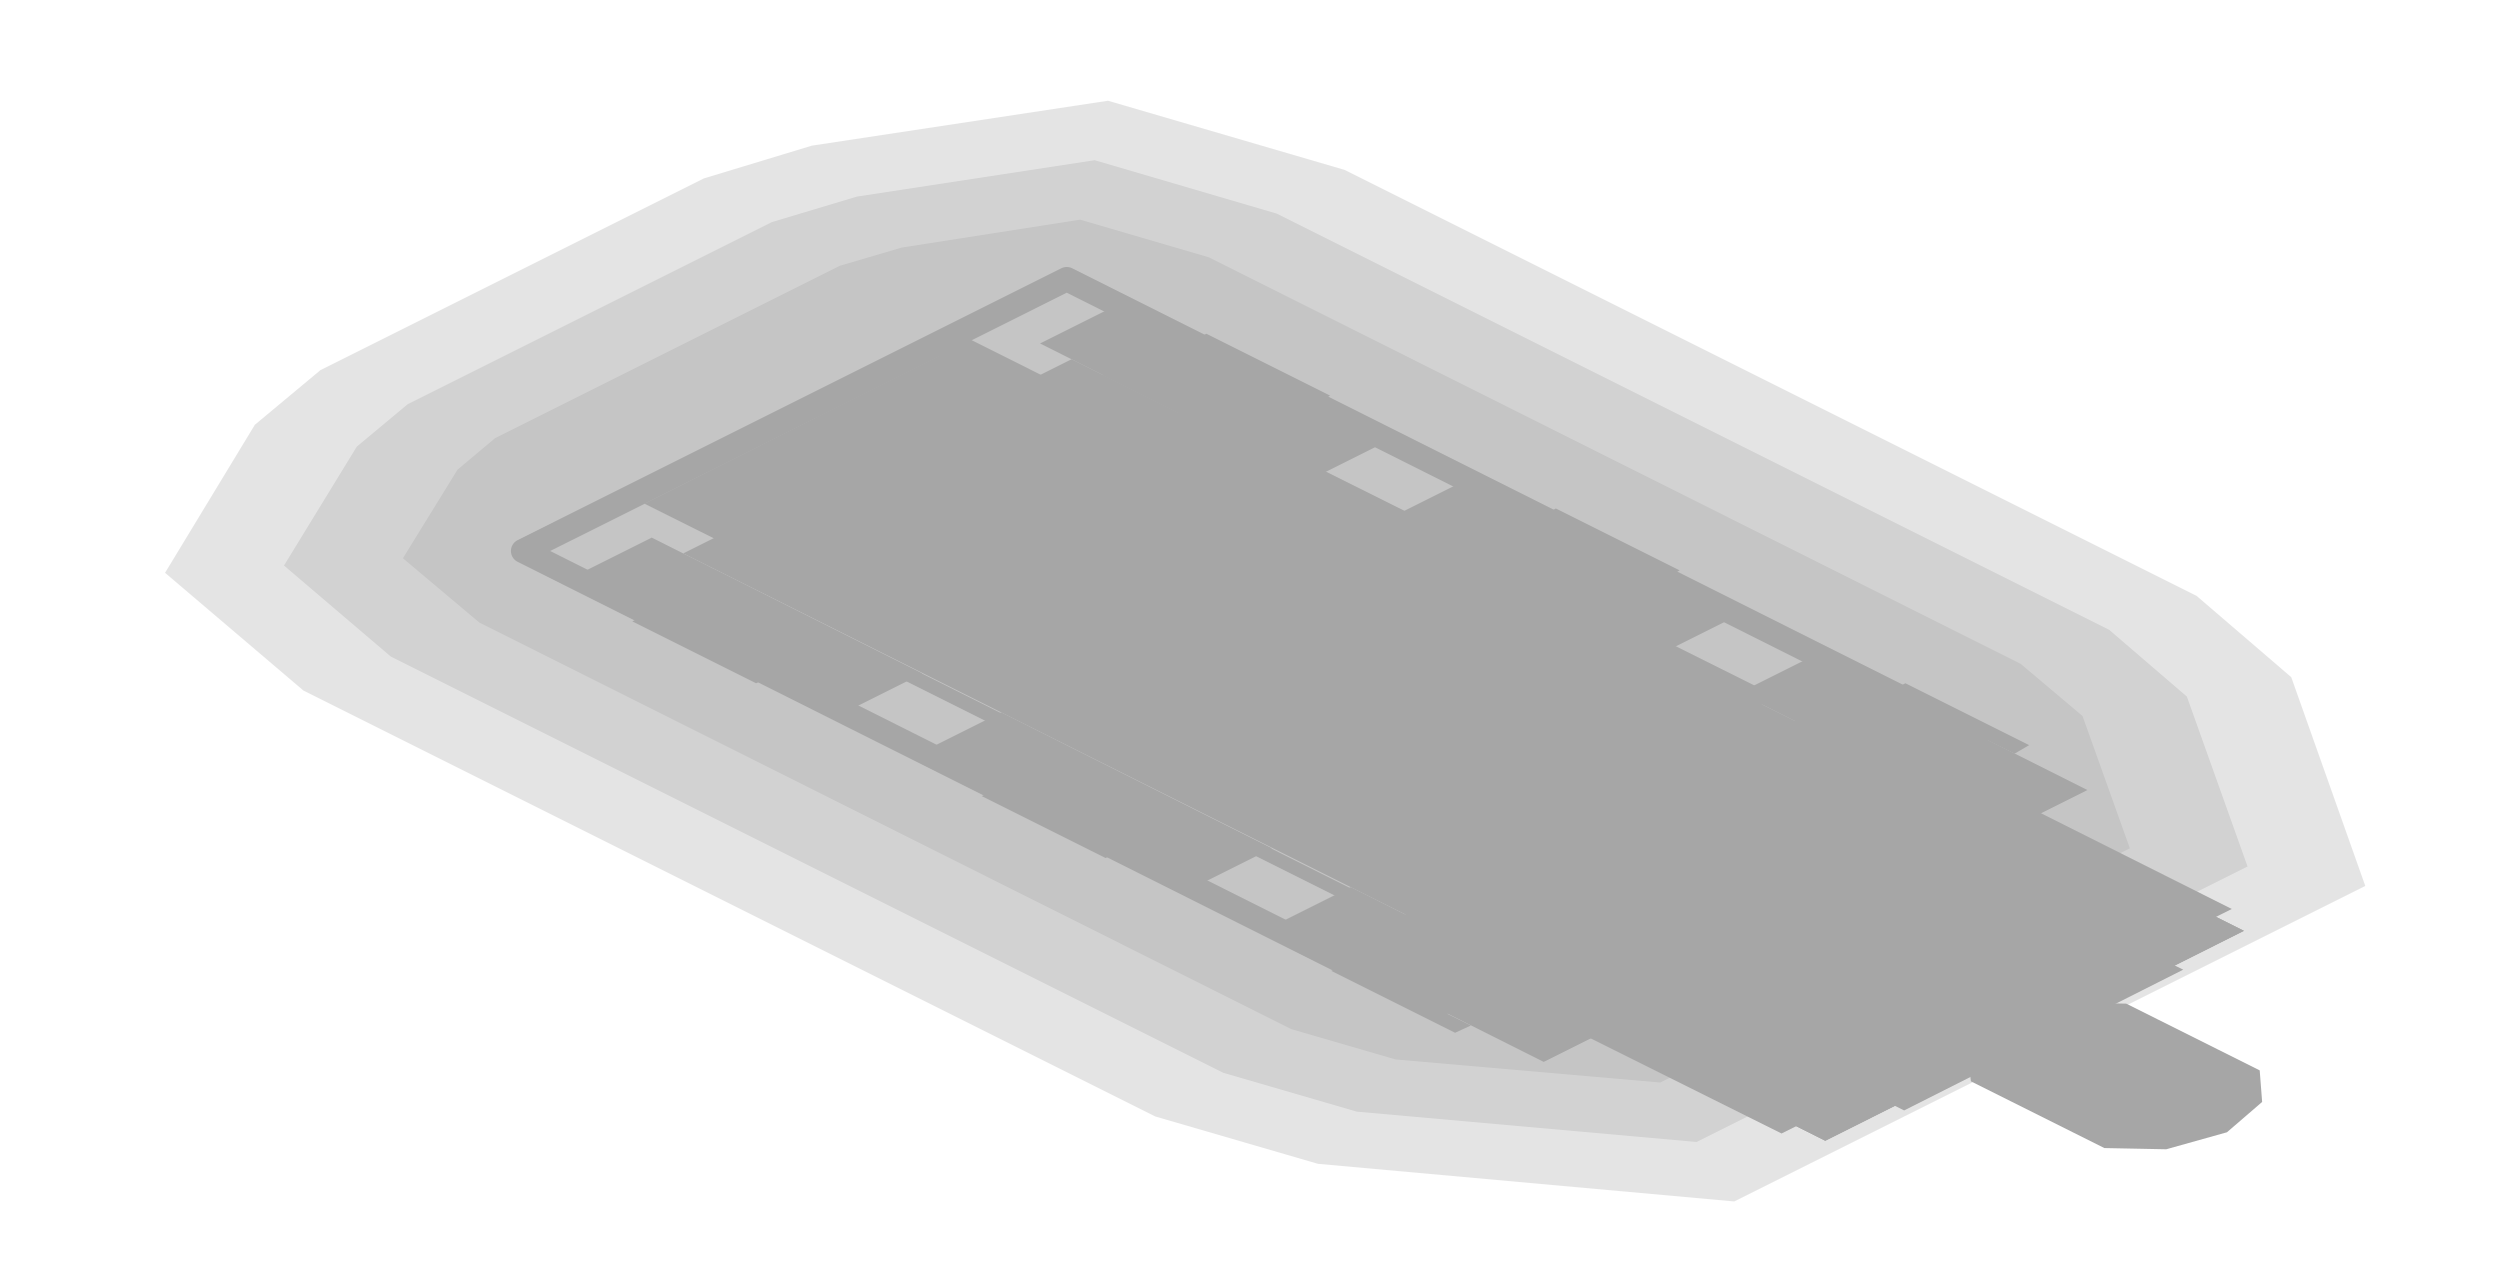
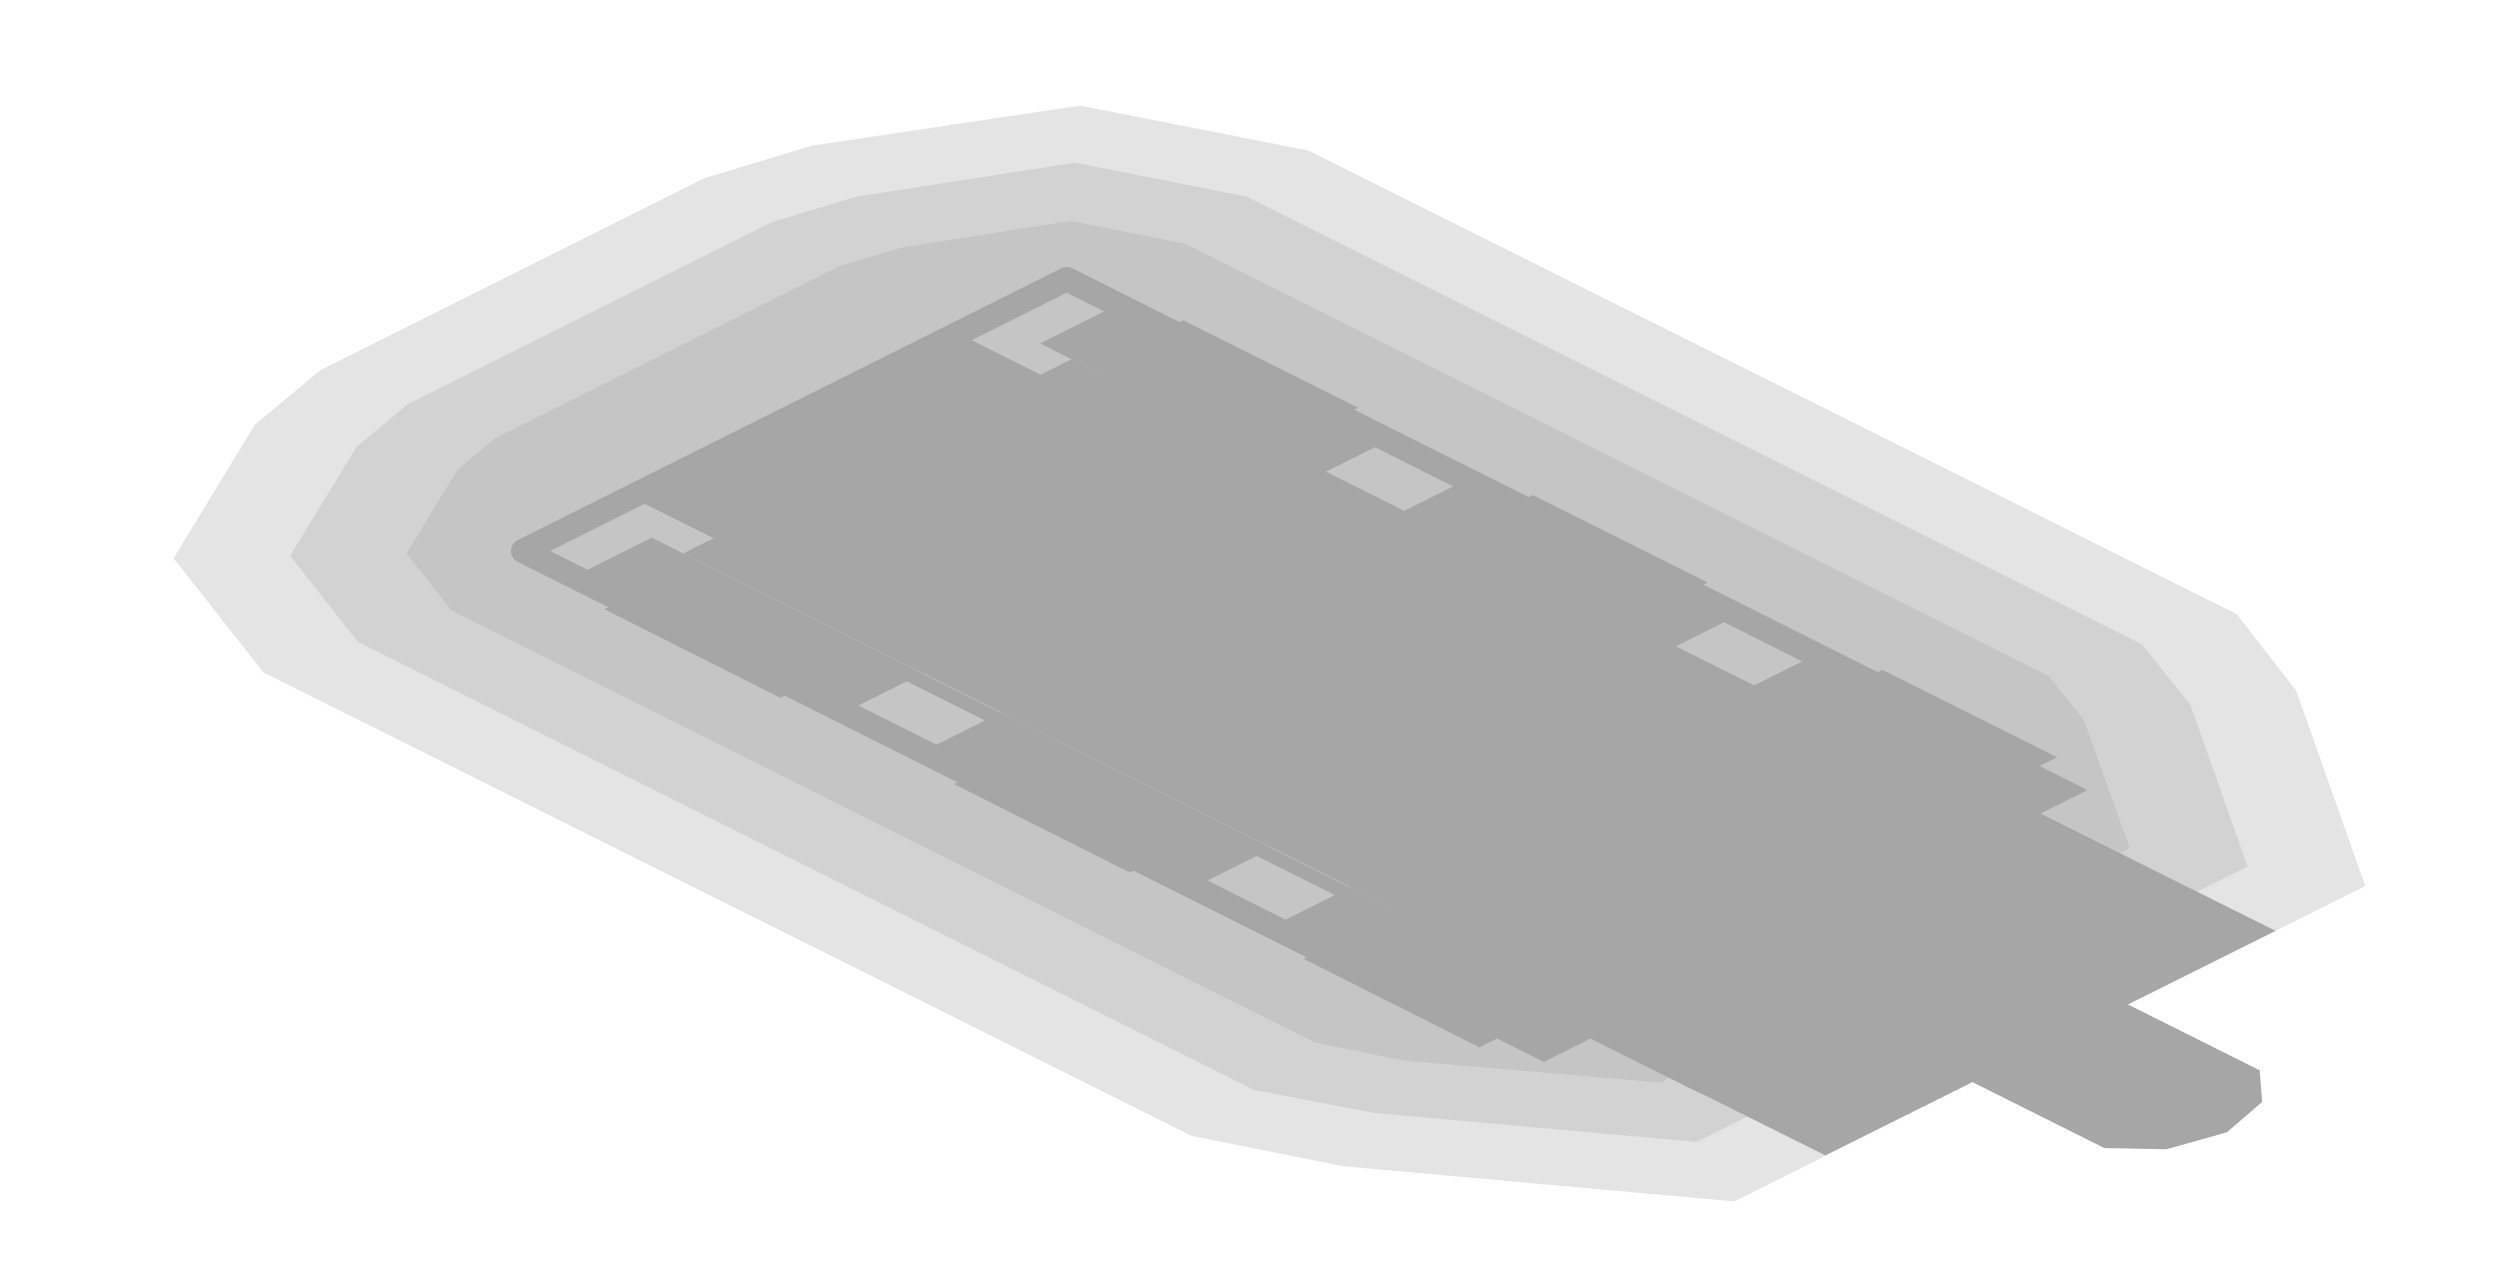
<svg xmlns="http://www.w3.org/2000/svg" width="206" height="106" viewBox="0 0 206 106">
  <g opacity="0.35">
-     <polygon points="188.8,55.8 194.9,73 142.9,99 108.6,95.9 95.2,92 25,56.9 13.6,47.2 21,35 26.4,30.5 58,14.7 66.9,12 91.3,8.3 110.8,14 181,49.1" fill="#000000" fill-opacity="0.3" />
-     <polygon points="180.2,57.4 185.2,71.4 139.8,94.1 111.8,91.6 100.8,88.4 32.2,54.1 23.4,46.6 29.4,36.8 33.6,33.3 63.6,18.3 70.6,16.2 90.2,13.2 105.2,17.6 173.8,51.9" fill="#000000" fill-opacity="0.3" />
-     <polygon points="171.6,59 175.5,69.9 136.8,89.2 115,87.3 106.4,84.8 39.5,51.3 33.2,46 37.7,38.7 40.8,36.1 69.2,21.9 74.3,20.4 89,18.1 99.6,21.2 166.5,54.7" fill="#000000" fill-opacity="0.3" />
+     <polygon points="189.2,56.9 194.9,73 142.9,99 110.7,96.1 98.2,93.6 21.7,55.4 14.3,46 21,35 26.4,30.5 58,14.7 66.9,12 89,8.7 107.8,12.4 184.3,50.6" fill="#000000" fill-opacity="0.3" />
+     <polygon points="180.5,58.1 185.2,71.4 139.8,94.1 113.2,91.7 103.3,89.8 29.5,52.9 23.9,45.8 29.4,36.8 33.6,33.3 63.6,18.3 70.6,16.2 88.6,13.4 102.7,16.2 176.5,53.1" fill="#000000" fill-opacity="0.3" />
+     <polygon points="171.7,59.3 175.5,69.9 136.8,89.2 115.7,87.4 108.3,85.9 37.2,50.3 33.5,45.6 37.7,38.7 40.8,36.1 69.2,21.9 74.3,20.4 88.2,18.2 97.7,20.1 168.8,55.7" fill="#000000" fill-opacity="0.3" />
    <polygon points="87.9,23 162.9,60.6 118.1,83 43.1,45.4" fill="none" stroke="#000000" stroke-width="2" stroke-linejoin="round" />
    <polygon points="80,28 168.3,72.2 141.4,85.6 53.1,41.5" fill="#000000" />
+     <polygon points="92.1,25.1 114.4,36.3 108,39.5 85.7,28.3" fill="#000000" />
+     <polygon points="53.7,44.3 76,55.5 69.6,58.7 47.3,47.5" fill="#000000" />
+     <polygon points="120.9,39.5 143.2,50.7 136.8,53.9 114.5,42.7" fill="#000000" />
+     <polygon points="82.5,58.7 104.8,69.9 98.4,73.1 76.1,61.9" fill="#000000" />
    <polygon points="149.7,53.9 172,65.1 165.6,68.3 143.3,57.1" fill="#000000" />
    <polygon points="111.3,73.1 133.6,84.3 127.2,87.5 104.9,76.3" fill="#000000" />
-     <polygon points="120.9,39.5 143.2,50.7 136.8,53.9 114.5,42.7" fill="#000000" />
-     <polygon points="82.5,58.7 104.8,69.9 98.4,73.1 76.1,61.9" fill="#000000" />
-     <polygon points="92.1,25.1 114.4,36.3 108,39.5 85.7,28.3" fill="#000000" />
-     <polygon points="53.7,44.3 76,55.5 69.6,58.7 47.3,47.5" fill="#000000" />
-     <polygon points="157,56.3 167.2,61.4 166,62.1 155.7,57" fill="#000000" />
-     <polygon points="110.9,79.4 121.2,84.5 119.9,85.1 109.7,80" fill="#000000" />
-     <polygon points="128.2,41.9 138.4,47 137.2,47.7 126.9,42.6" fill="#000000" />
-     <polygon points="82.1,65 92.4,70.1 91.1,70.7 80.9,65.6" fill="#000000" />
-     <polygon points="99.4,27.5 109.6,32.6 108.4,33.3 98.1,28.2" fill="#000000" />
-     <polygon points="53.3,50.6 63.6,55.7 62.3,56.3 52.1,51.2" fill="#000000" />
-     <polygon points="149.1,58.8 177.2,72.8 142.7,90.1 114.5,76" fill="#000000" />
-     <polygon points="154.2,60 183.9,74.9 146.8,93.4 117.1,78.6" fill="#000000" />
-     <polygon points="158.3,63.4 184.9,76.7 150.4,94 123.7,80.6" fill="#000000" />
-     <polygon points="161.9,65.2 184.9,76.7 150.4,94 127.3,82.4" fill="#000000" />
+     <polygon points="155.1,55.2 169.5,62.4 167.9,63.2 153.5,56" fill="#000000" />
+     <polygon points="109,78.2 123.5,85.5 121.9,86.3 107.4,79" fill="#000000" />
+     <polygon points="126.3,40.8 140.7,48 139.1,48.8 124.7,41.6" fill="#000000" />
+     <polygon points="80.2,63.8 94.7,71.1 93.1,71.9 78.6,64.6" fill="#000000" />
+     <polygon points="97.5,26.4 111.9,33.6 110.3,34.4 95.9,27.2" fill="#000000" />
+     <polygon points="51.4,49.4 65.9,56.7 64.3,57.5 49.8,50.2" fill="#000000" />
+     <polygon points="149.1,57.5 177.2,71.6 140.1,90.1 112,76" fill="#000000" />
+     <polygon points="151.6,58.8 187.5,76.7 150.4,95.2 114.5,77.3" fill="#000000" />
+     <polygon points="162.5,66.8 182.7,76.9 150.7,92.9 130.5,82.8" fill="#000000" />
+     <polygon points="163.5,68.6 180.8,77.2 151.4,91.9 134.1,83.3" fill="#000000" />
+     <polygon points="164.2,70.8 178,77.7 152.4,90.5 138.6,83.6" fill="#000000" />
    <polygon points="175.6,77.8 179.9,79.9 156.9,91.5 152.5,89.3" fill="#000000" />
-     <polygon points="162.5,71.2 167.2,73.6 144.2,85.1 139.4,82.7" fill="#000000" />
+     <polygon points="157,68.5 160.4,70.2 137.4,81.7 133.9,80" fill="#000000" />
    <polygon points="88.3,29.6 150.9,60.9 118.9,76.9 56.3,45.6" fill="#000000" />
-     <polygon points="92.1,30.3 146.4,57.4 145.1,58.1 90.8,30.9" fill="#000000" />
-     <polygon points="58.8,46.9 113.1,74.1 111.8,74.7 57.6,47.6" fill="#000000" />
+     <polygon points="92.1,30.3 148.4,58.4 147.2,59.1 90.8,30.9" fill="#000000" />
+     <polygon points="58.8,46.9 115.2,75.1 113.9,75.7 57.6,47.6" fill="#000000" />
    <polygon points="88.8,33.1 109.8,43.6 97,50 76,39.5" fill="#000000" />
    <polygon points="74.1,40.5 93,49.9 80.2,56.3 61.3,46.9" fill="#000000" />
    <polygon points="165.7,68.4 176,73.5 144,89.5 133.7,84.4" fill="#000000" />
    <polygon points="91,32.6 146.3,60.3 145,60.9 89.8,33.3" fill="#000000" />
    <polygon points="63.5,46.4 118.8,74 117.5,74.7 62.2,47" fill="#000000" />
    <polygon points="94.4,44.4 106.6,43.4 117.6,46.2 120.2,47.5 125.8,53 123.9,59.1 115.1,63.4 102.9,64.4 91.9,61.6 89.4,60.3 83.8,54.8 85.7,48.7" fill="#000000" />
    <polygon points="96.1,44.8 109.5,43.7 121.5,46.8 123.6,47.8 129.7,53.8 127.6,60.5 118.1,65.3 104.7,66.4 92.6,63.3 90.6,62.3 84.5,56.2 86.6,49.6" fill="#000000" />
-     <polygon points="108.1,46 131.4,57.6 112.2,67.2 88.9,55.6" fill="#000000" />
+     <polygon points="108.8,44.4 134.6,57.3 111.6,68.8 85.7,55.9" fill="#000000" />
    <polygon points="112.6,43.7 139.5,57.2 136.9,58.4 110,45" fill="#000000" />
    <polygon points="87,56.5 113.9,70 111.3,71.2 84.4,57.8" fill="#000000" />
    <polygon points="112.6,57.8 116.9,56.6 121.2,56.7 136.9,64.5 137.1,66.7 134.6,68.8 130.3,70 126,69.9 110.4,62.1 110.1,59.9" fill="#000000" />
    <polygon points="125.1,64.1 130.1,62.6 135.3,62.7 145,67.6 145.2,70.2 142.3,72.7 137.3,74.1 132.2,74 122.5,69.1 122.2,66.6" fill="#000000" />
    <polygon points="134.4,68.7 138.6,67.5 143,67.6 153.5,72.8 153.7,75 151.2,77.1 147,78.4 142.6,78.3 132.1,73 131.9,70.8" fill="#000000" />
    <polygon points="144.6,73.8 148.9,72.6 153.2,72.7 163.7,77.9 164,80.1 161.5,82.2 157.2,83.5 152.9,83.4 142.4,78.1 142.1,75.9" fill="#000000" />
    <polygon points="154.9,78.9 159.1,77.7 163.5,77.8 174,83.1 174.2,85.2 171.7,87.4 167.5,88.6 163.1,88.5 152.6,83.2 152.4,81.1" fill="#000000" />
    <polygon points="165.1,84 170.1,82.6 175.2,82.7 186.2,88.2 186.4,90.8 183.5,93.3 178.5,94.7 173.4,94.6 162.4,89.1 162.1,86.5" fill="#000000" />
  </g>
</svg>
